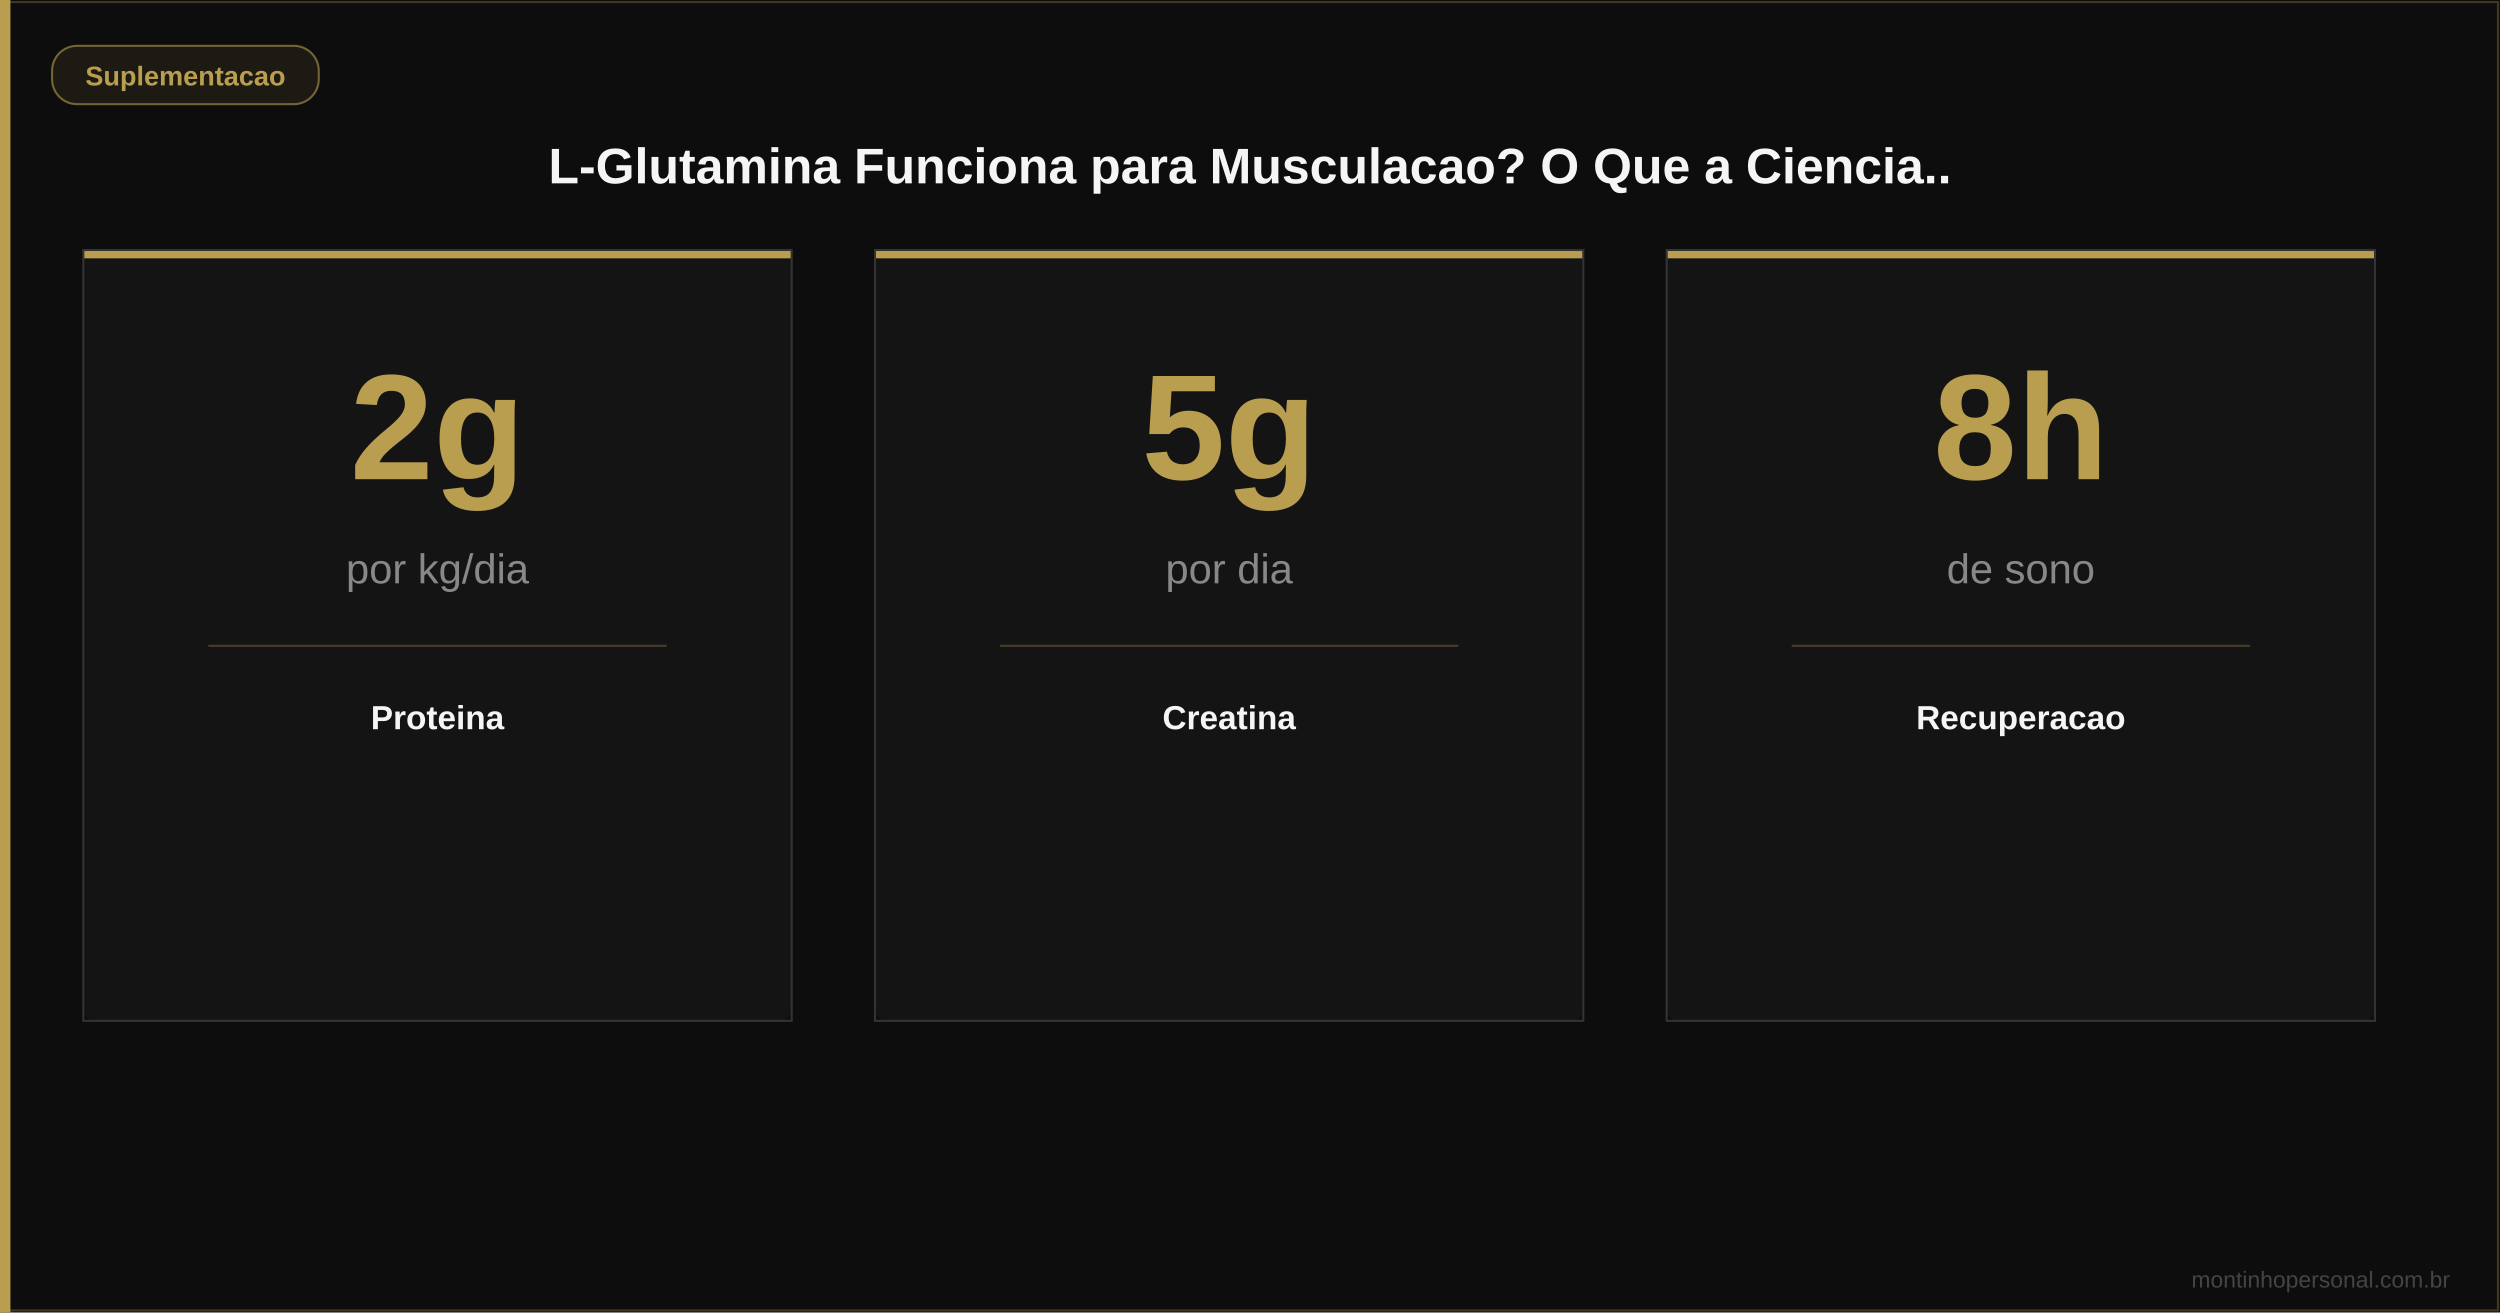
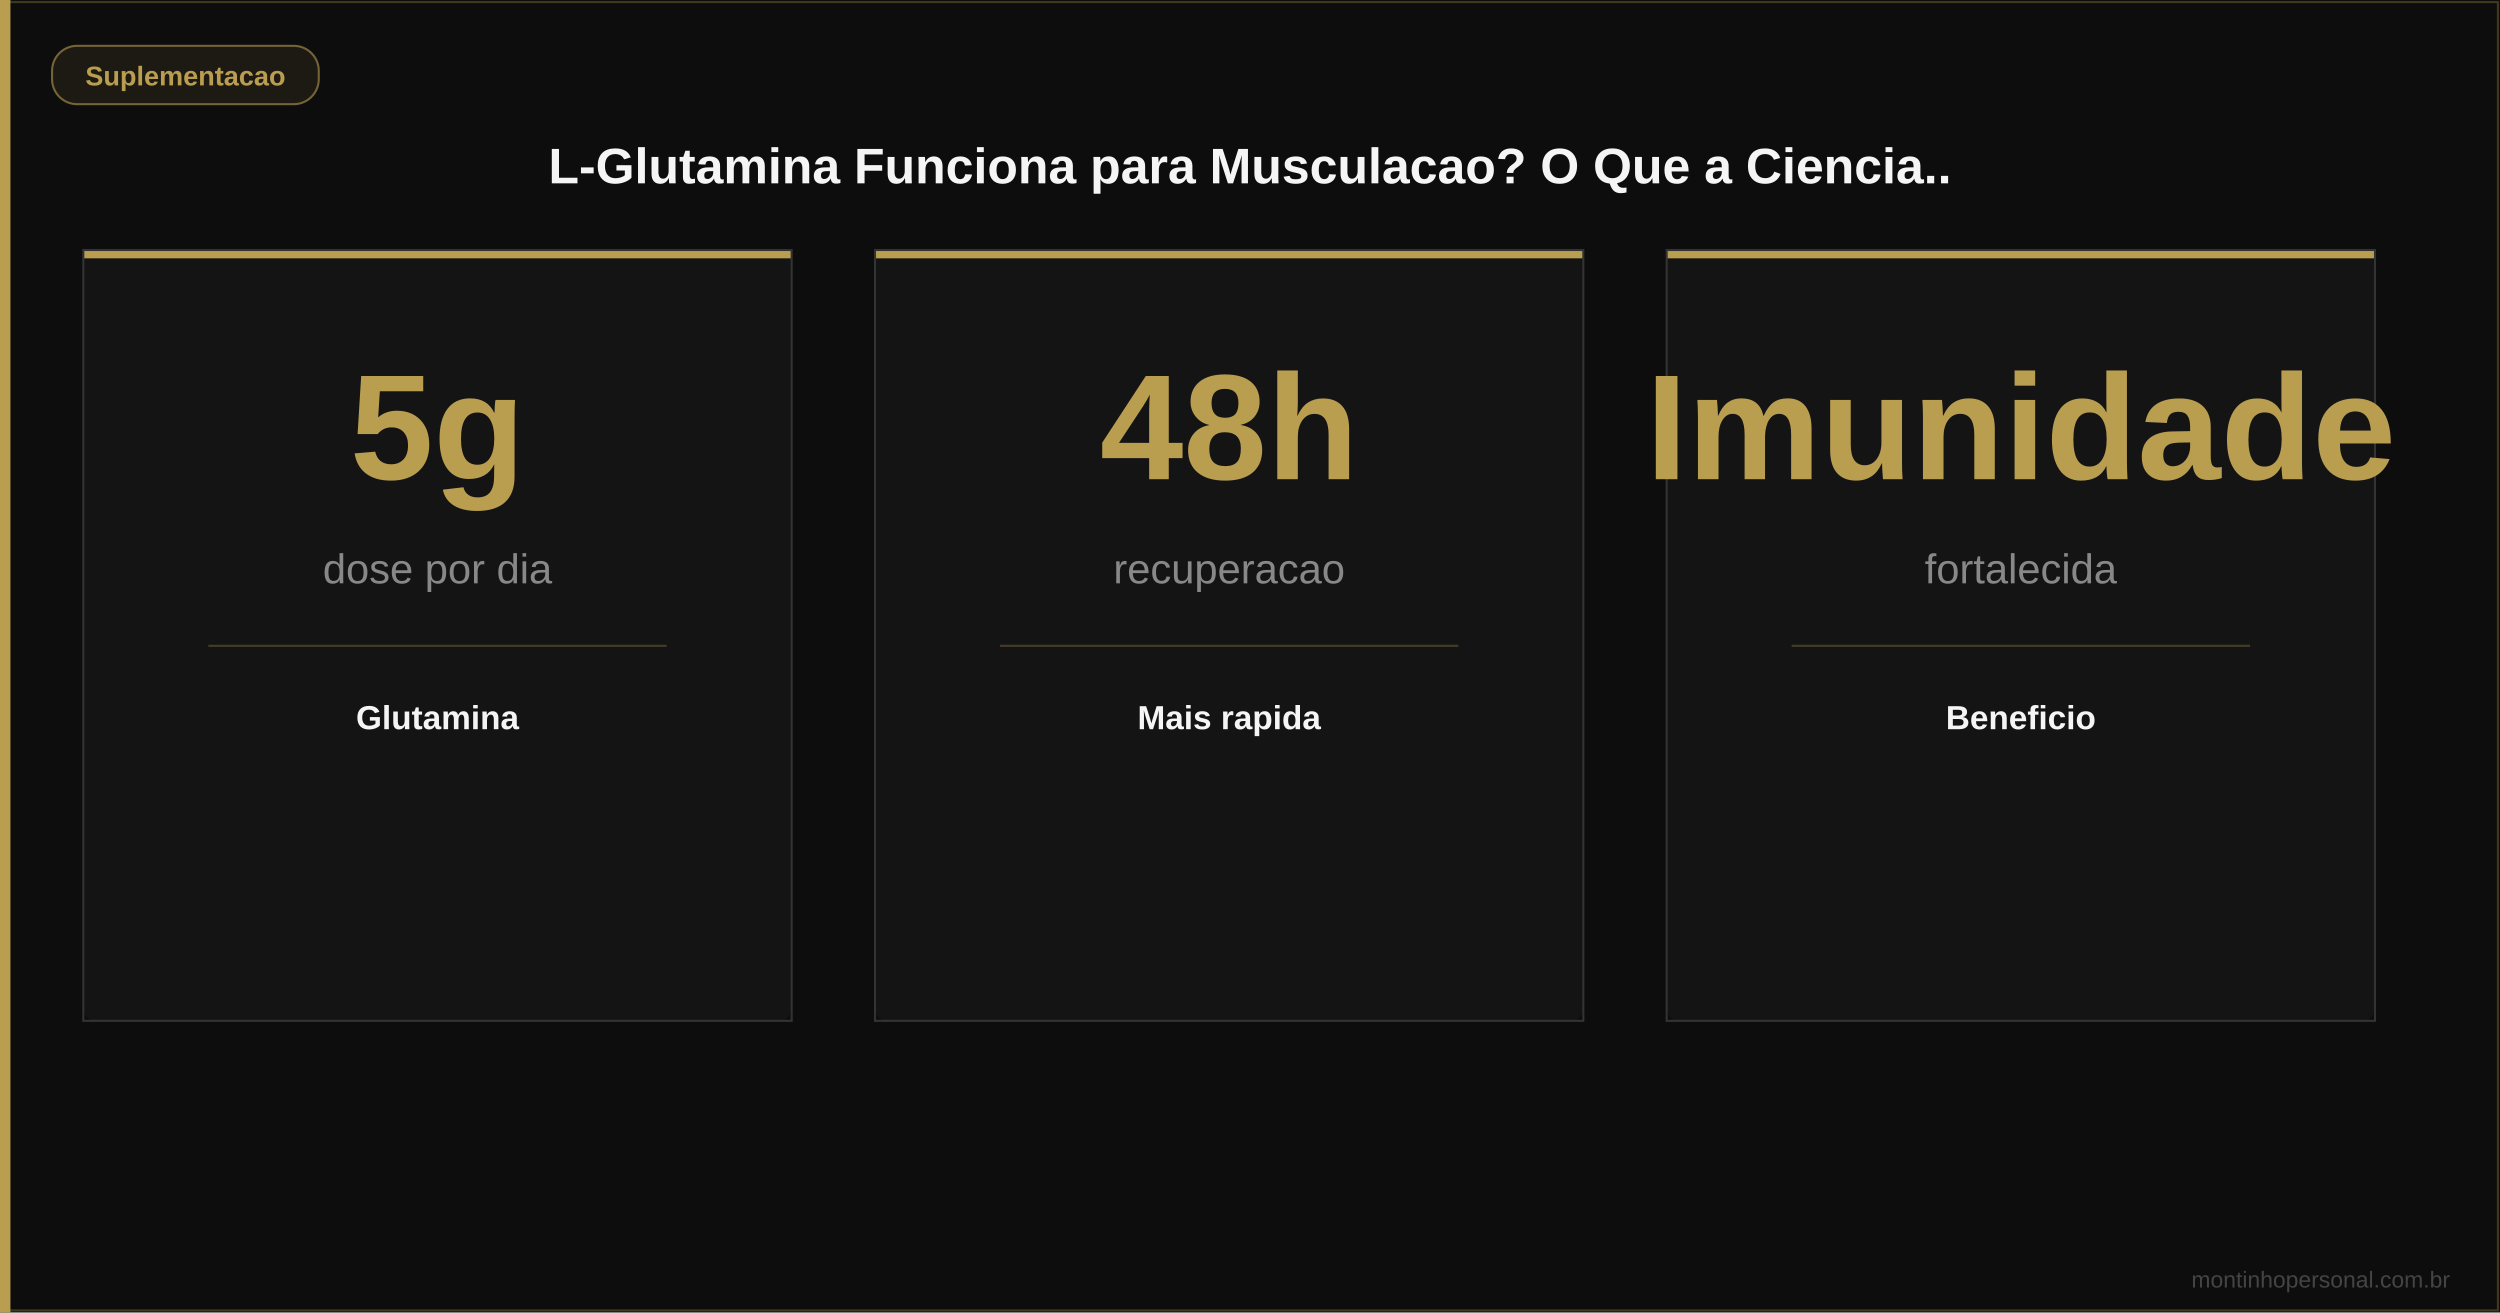
<svg xmlns="http://www.w3.org/2000/svg" viewBox="0 0 1200 630" width="1200" height="630" role="img" aria-label="L-Glutamina Funciona para Musculacao? O Que a Ciencia Realmente Diz">
  <rect width="1200" height="630" fill="#0d0d0d" />
  <rect x="0" y="0" width="5" height="630" fill="#BA9E50" />
  <rect x="1" y="1" width="1198" height="628" fill="none" stroke="#BA9E50" stroke-width="1" opacity="0.3" />
  <rect x="25" y="22" width="128" height="28" rx="12" fill="#BA9E50" fill-opacity="0.15" stroke="#BA9E50" stroke-width="1" opacity="0.6" />
  <text x="89" y="41" font-family="Arial,sans-serif" font-size="13" fill="#BA9E50" text-anchor="middle" font-weight="600">Suplementacao</text>
  <text x="600" y="88" font-family="Arial,sans-serif" font-size="24" fill="#F5F5F5" text-anchor="middle" font-weight="bold">L-Glutamina Funciona para Musculacao? O Que a Ciencia..</text>
  <rect x="40" y="120" width="340" height="370" rx="6" fill="#141414" stroke="#BA9E50" stroke-width="0" stroke-opacity="0" />
  <rect x="40" y="120" width="340" height="4" fill="#BA9E50" />
  <rect x="40" y="120" width="340" height="370" fill="none" stroke="#333" stroke-width="1" />
-   <text x="210" y="230" font-family="Arial,sans-serif" font-size="72" fill="#BA9E50" text-anchor="middle" font-weight="bold">2g</text>
-   <text x="210" y="280" font-family="Arial,sans-serif" font-size="20" fill="#888888" text-anchor="middle">por kg/dia</text>
+   <text x="210" y="230" font-family="Arial,sans-serif" font-size="72" fill="#BA9E50" text-anchor="middle" font-weight="bold">5g</text>
+   <text x="210" y="280" font-family="Arial,sans-serif" font-size="20" fill="#888888" text-anchor="middle">dose por dia</text>
  <line x1="100" y1="310" x2="320" y2="310" stroke="#BA9E50" stroke-width="1" stroke-opacity="0.3" />
-   <text x="210" y="350" font-family="Arial,sans-serif" font-size="16" fill="#F5F5F5" text-anchor="middle" font-weight="600">Proteina</text>
+   <text x="210" y="350" font-family="Arial,sans-serif" font-size="16" fill="#F5F5F5" text-anchor="middle" font-weight="600">Glutamina</text>
  <rect x="420" y="120" width="340" height="370" rx="6" fill="#141414" stroke="#BA9E50" stroke-width="0" stroke-opacity="0" />
  <rect x="420" y="120" width="340" height="4" fill="#BA9E50" />
  <rect x="420" y="120" width="340" height="370" fill="none" stroke="#333" stroke-width="1" />
-   <text x="590" y="230" font-family="Arial,sans-serif" font-size="72" fill="#BA9E50" text-anchor="middle" font-weight="bold">5g</text>
-   <text x="590" y="280" font-family="Arial,sans-serif" font-size="20" fill="#888888" text-anchor="middle">por dia</text>
+   <text x="590" y="230" font-family="Arial,sans-serif" font-size="72" fill="#BA9E50" text-anchor="middle" font-weight="bold">48h</text>
+   <text x="590" y="280" font-family="Arial,sans-serif" font-size="20" fill="#888888" text-anchor="middle">recuperacao</text>
  <line x1="480" y1="310" x2="700" y2="310" stroke="#BA9E50" stroke-width="1" stroke-opacity="0.3" />
-   <text x="590" y="350" font-family="Arial,sans-serif" font-size="16" fill="#F5F5F5" text-anchor="middle" font-weight="600">Creatina</text>
+   <text x="590" y="350" font-family="Arial,sans-serif" font-size="16" fill="#F5F5F5" text-anchor="middle" font-weight="600">Mais rapida</text>
  <rect x="800" y="120" width="340" height="370" rx="6" fill="#141414" stroke="#BA9E50" stroke-width="0" stroke-opacity="0" />
  <rect x="800" y="120" width="340" height="4" fill="#BA9E50" />
  <rect x="800" y="120" width="340" height="370" fill="none" stroke="#333" stroke-width="1" />
-   <text x="970" y="230" font-family="Arial,sans-serif" font-size="72" fill="#BA9E50" text-anchor="middle" font-weight="bold">8h</text>
-   <text x="970" y="280" font-family="Arial,sans-serif" font-size="20" fill="#888888" text-anchor="middle">de sono</text>
+   <text x="970" y="230" font-family="Arial,sans-serif" font-size="72" fill="#BA9E50" text-anchor="middle" font-weight="bold">Imunidade</text>
+   <text x="970" y="280" font-family="Arial,sans-serif" font-size="20" fill="#888888" text-anchor="middle">fortalecida</text>
  <line x1="860" y1="310" x2="1080" y2="310" stroke="#BA9E50" stroke-width="1" stroke-opacity="0.3" />
-   <text x="970" y="350" font-family="Arial,sans-serif" font-size="16" fill="#F5F5F5" text-anchor="middle" font-weight="600">Recuperacao</text>
+   <text x="970" y="350" font-family="Arial,sans-serif" font-size="16" fill="#F5F5F5" text-anchor="middle" font-weight="600">Beneficio</text>
  <text x="1176" y="618" font-family="Arial,sans-serif" font-size="11" fill="#444" text-anchor="end">montinhopersonal.com.br</text>
</svg>
